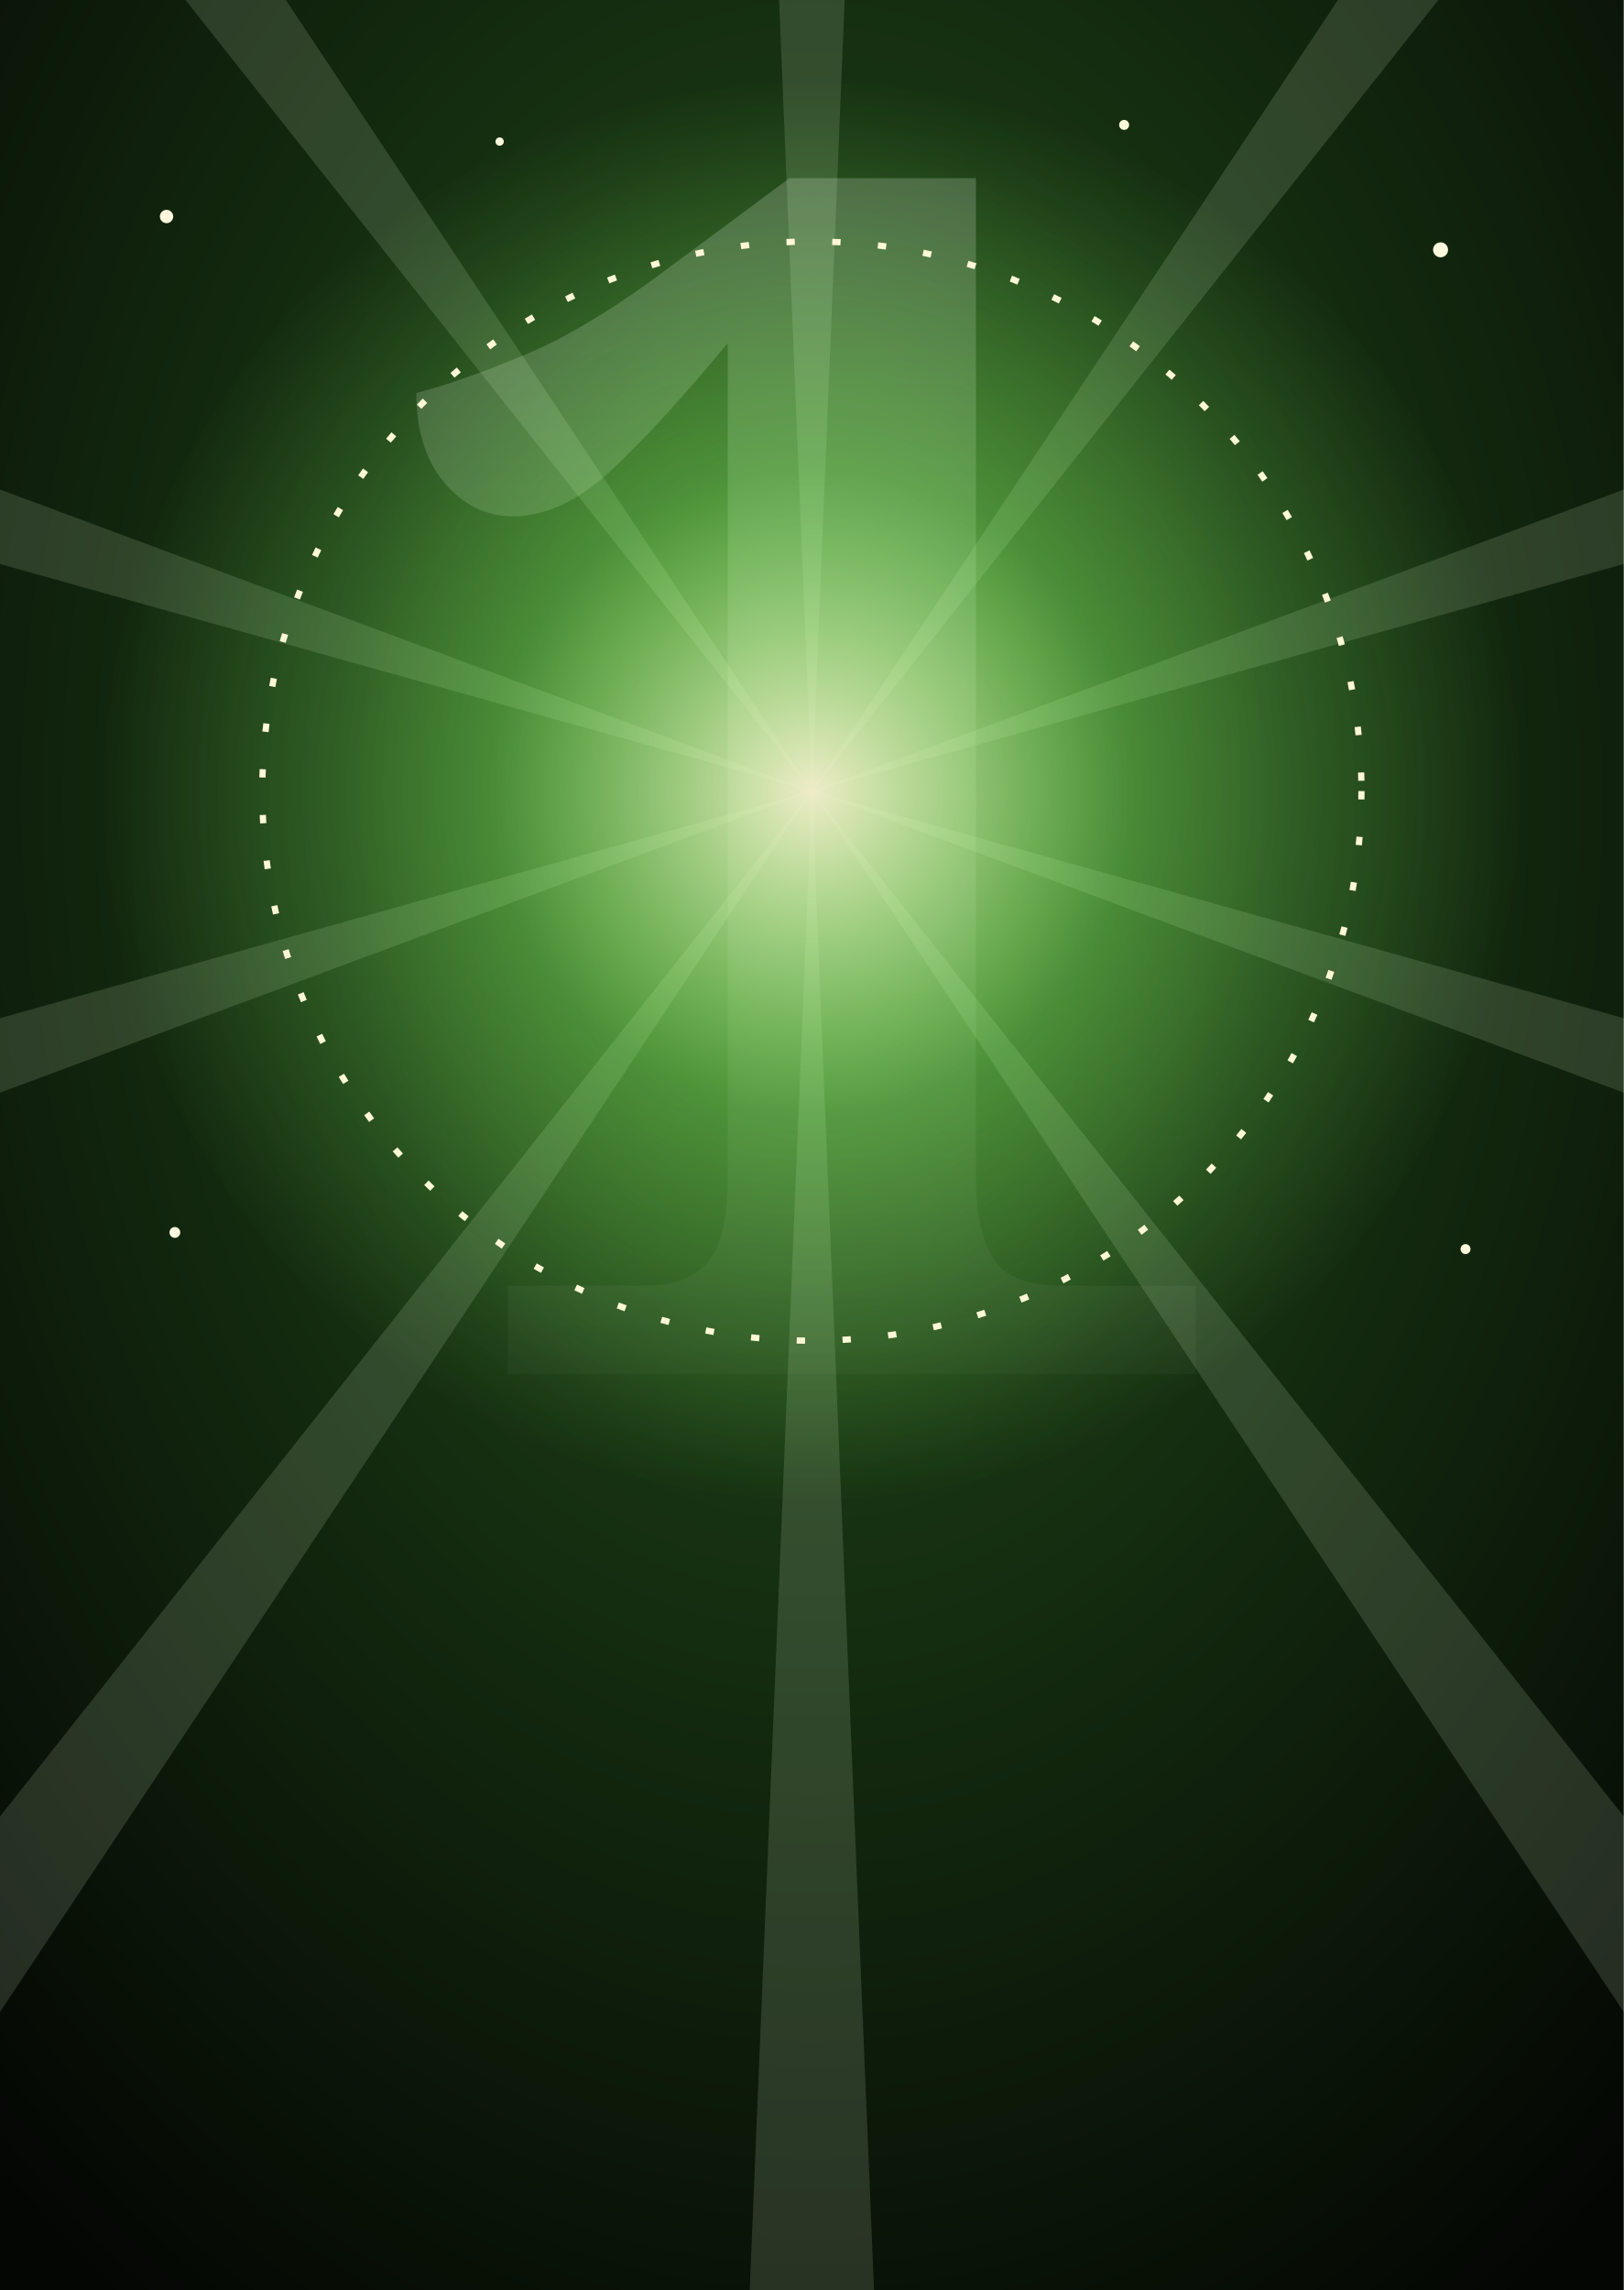
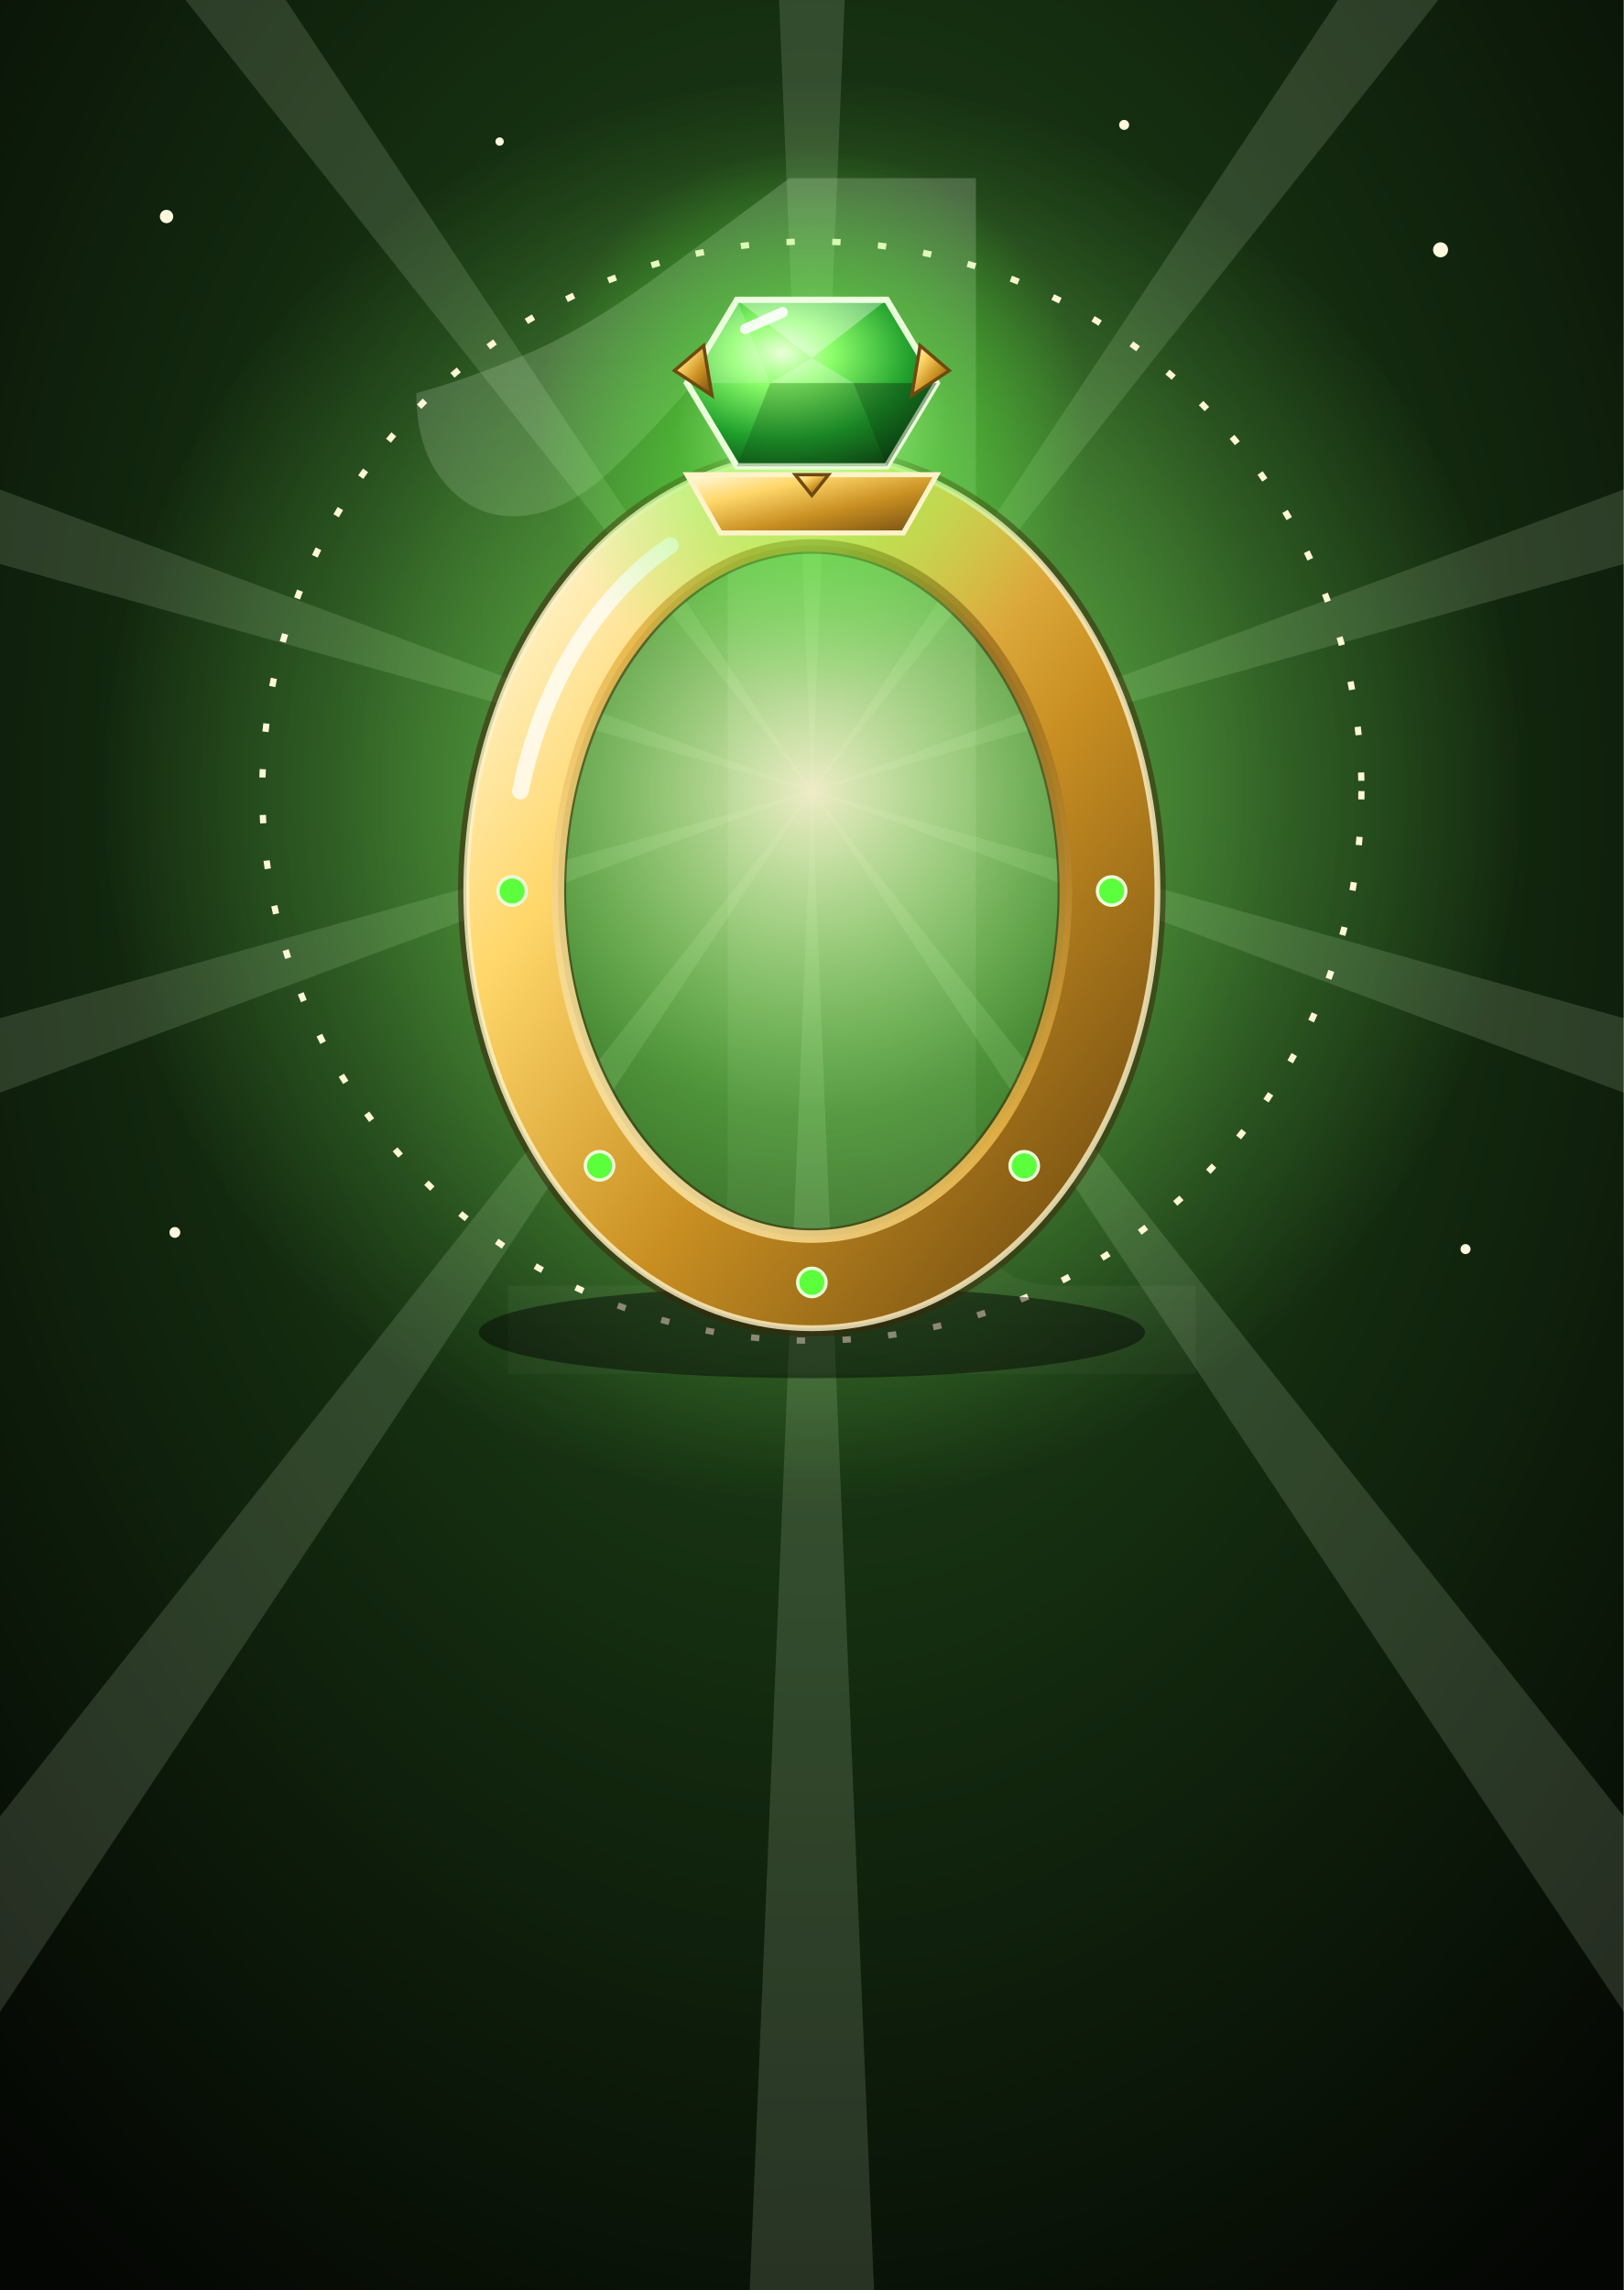
<svg xmlns="http://www.w3.org/2000/svg" viewBox="0 0 390 550" preserveAspectRatio="none">
  <defs>
    <radialGradient id="bg" cx="0.5" cy="0.35" r="0.78">
      <stop offset="0" stop-color="#3f7a2a" />
      <stop offset="0.38" stop-color="#173312" />
      <stop offset="1" stop-color="#040603" />
    </radialGradient>
    <radialGradient id="glow" cx="0.5" cy="0.5" r="0.5">
      <stop offset="0" stop-color="#fff7d6" stop-opacity="0.9" />
      <stop offset="0.45" stop-color="#8dff6a" stop-opacity="0.35" />
      <stop offset="1" stop-color="#8dff6a" stop-opacity="0" />
    </radialGradient>
    <linearGradient id="one" x1="0" y1="0" x2="0" y2="1">
      <stop offset="0" stop-color="#ffffff" stop-opacity="0.2" />
      <stop offset="1" stop-color="#ffffff" stop-opacity="0.03" />
    </linearGradient>
+     <linearGradient id="gold" x1="0" y1="0" x2="1" y2="1">
+       <stop offset="0" stop-color="#fffbe6" />
+       <stop offset="0.28" stop-color="#ffd76a" />
+       <stop offset="0.6" stop-color="#c98f22" />
+       <stop offset="1" stop-color="#6e4a10" />
+     </linearGradient>
+     <linearGradient id="goldIn" x1="1" y1="0" x2="0" y2="1">
+       <stop offset="0" stop-color="#8a5c12" />
+       <stop offset="0.5" stop-color="#e9b64a" />
+       <stop offset="1" stop-color="#fff2c2" />
+     </linearGradient>
+     <radialGradient id="gem" cx="0.38" cy="0.32" r="0.8">
+       <stop offset="0" stop-color="#eaffd9" />
+       <stop offset="0.25" stop-color="#8dff6a" />
+       <stop offset="0.65" stop-color="#1f9e2c" />
+       <stop offset="1" stop-color="#0b3d10" />
+     </radialGradient>
+     <radialGradient id="gemGlow" cx="0.5" cy="0.5" r="0.5">
+       <stop offset="0" stop-color="#d8ffc4" stop-opacity="0.95" />
+       <stop offset="0.5" stop-color="#5cff3b" stop-opacity="0.35" />
+       <stop offset="1" stop-color="#5cff3b" stop-opacity="0" />
+     </radialGradient>
  </defs>
  <rect width="390" height="550" fill="url(#bg)" />
  <g fill="#eaffd9" opacity="0.14">
    <polygon points="195,190 178,-220 212,-220" />
    <polygon points="195,190 178,-220 212,-220" transform="rotate(36 195 190)" />
    <polygon points="195,190 178,-220 212,-220" transform="rotate(72 195 190)" />
    <polygon points="195,190 178,-220 212,-220" transform="rotate(108 195 190)" />
    <polygon points="195,190 178,-220 212,-220" transform="rotate(144 195 190)" />
    <polygon points="195,190 178,-220 212,-220" transform="rotate(180 195 190)" />
    <polygon points="195,190 178,-220 212,-220" transform="rotate(216 195 190)" />
    <polygon points="195,190 178,-220 212,-220" transform="rotate(252 195 190)" />
    <polygon points="195,190 178,-220 212,-220" transform="rotate(288 195 190)" />
    <polygon points="195,190 178,-220 212,-220" transform="rotate(324 195 190)" />
  </g>
  <text x="195" y="330" text-anchor="middle" font-family="Cinzel, serif" font-weight="800" font-size="400" fill="url(#one)">1</text>
  <circle cx="195" cy="190" r="170" fill="url(#glow)" />
  <circle cx="195" cy="190" r="132" fill="none" stroke="#fff7d6" stroke-width="1.5" stroke-dasharray="2 9" />
+   <ellipse cx="195" cy="320" rx="80" ry="11" fill="#000" opacity="0.45" />
+   <g transform="translate(195 214)">
+     <ellipse rx="72" ry="94" fill="none" stroke="#3a2608" stroke-width="26" opacity="0.55" />
+     <ellipse rx="72" ry="94" fill="none" stroke="url(#gold)" stroke-width="22" />
+     <ellipse rx="61" ry="83" fill="none" stroke="url(#goldIn)" stroke-width="3" opacity="0.9" />
+     <ellipse rx="83" ry="105" fill="none" stroke="#fff3c9" stroke-width="1.4" opacity="0.8" />
+     <path fill="none" stroke="#ffffff" stroke-width="4" stroke-linecap="round" opacity="0.75" d="M -70,-24 A 72,94 0 0 1 -34,-83" />
+     <g fill="#5cff3b" stroke="#eaffd9" stroke-width="0.8">
+       <circle cx="-72" cy="0" r="3.4" />
+       <circle cx="-51" cy="66" r="3.4" />
+       <circle cx="0" cy="94" r="3.4" />
+       <circle cx="51" cy="66" r="3.4" />
+       <circle cx="72" cy="0" r="3.4" />
+     </g>
+     <circle cx="0" cy="-112" r="66" fill="url(#gemGlow)" />
+     <path fill="url(#gold)" stroke="#fff3c9" stroke-width="1.2" d="M -30,-100 L 30,-100 L 22,-86 L -22,-86 Z" />
+     <g transform="translate(0 -122)">
+       <polygon points="-30,0 -18,-20 18,-20 30,0 18,20 -18,20" fill="url(#gem)" stroke="#eaffd9" stroke-width="1.5" />
+       <polygon points="-18,-20 0,-6 18,-20" fill="#ffffff" opacity="0.35" />
+       <polygon points="-30,0 -10,0 -18,-20" fill="#ffffff" opacity="0.18" />
+       <polygon points="30,0 10,0 18,20" fill="#062b09" opacity="0.4" />
+       <polygon points="-10,0 10,0 0,-6" fill="#ffffff" opacity="0.25" />
+       <polygon points="-10,0 10,0 18,20 -18,20" fill="#0b3d10" opacity="0.25" />
+       <path d="M -16,-13 L -7,-17" stroke="#fff" stroke-width="2.5" stroke-linecap="round" opacity="0.9" />
+       <g fill="url(#gold)" stroke="#6e4a10" stroke-width="0.8">
+         <polygon points="-33,-3 -26,-9 -24,3" />
+         <polygon points="33,-3 26,-9 24,3" />
+         <polygon points="-4,22 4,22 0,27" />
+       </g>
+     </g>
+   </g>
  <g fill="#fff8dc">
    <circle cx="40" cy="52" r="1.6" />
    <circle cx="346" cy="60" r="1.8" />
    <circle cx="352" cy="300" r="1.2" />
    <circle cx="42" cy="296" r="1.3" />
    <circle cx="120" cy="34" r="1" />
    <circle cx="270" cy="30" r="1.2" />
  </g>
</svg>
